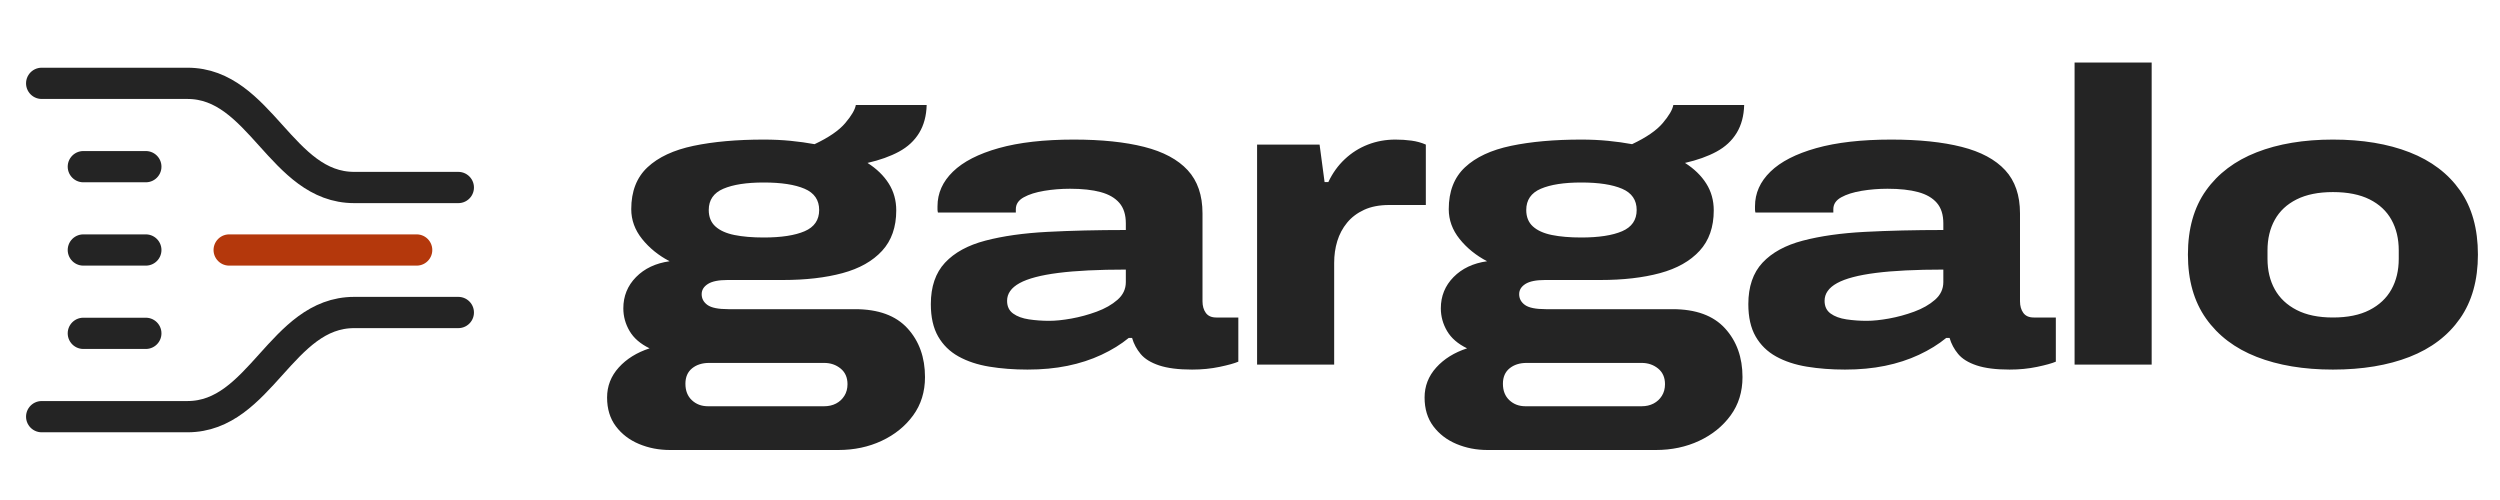
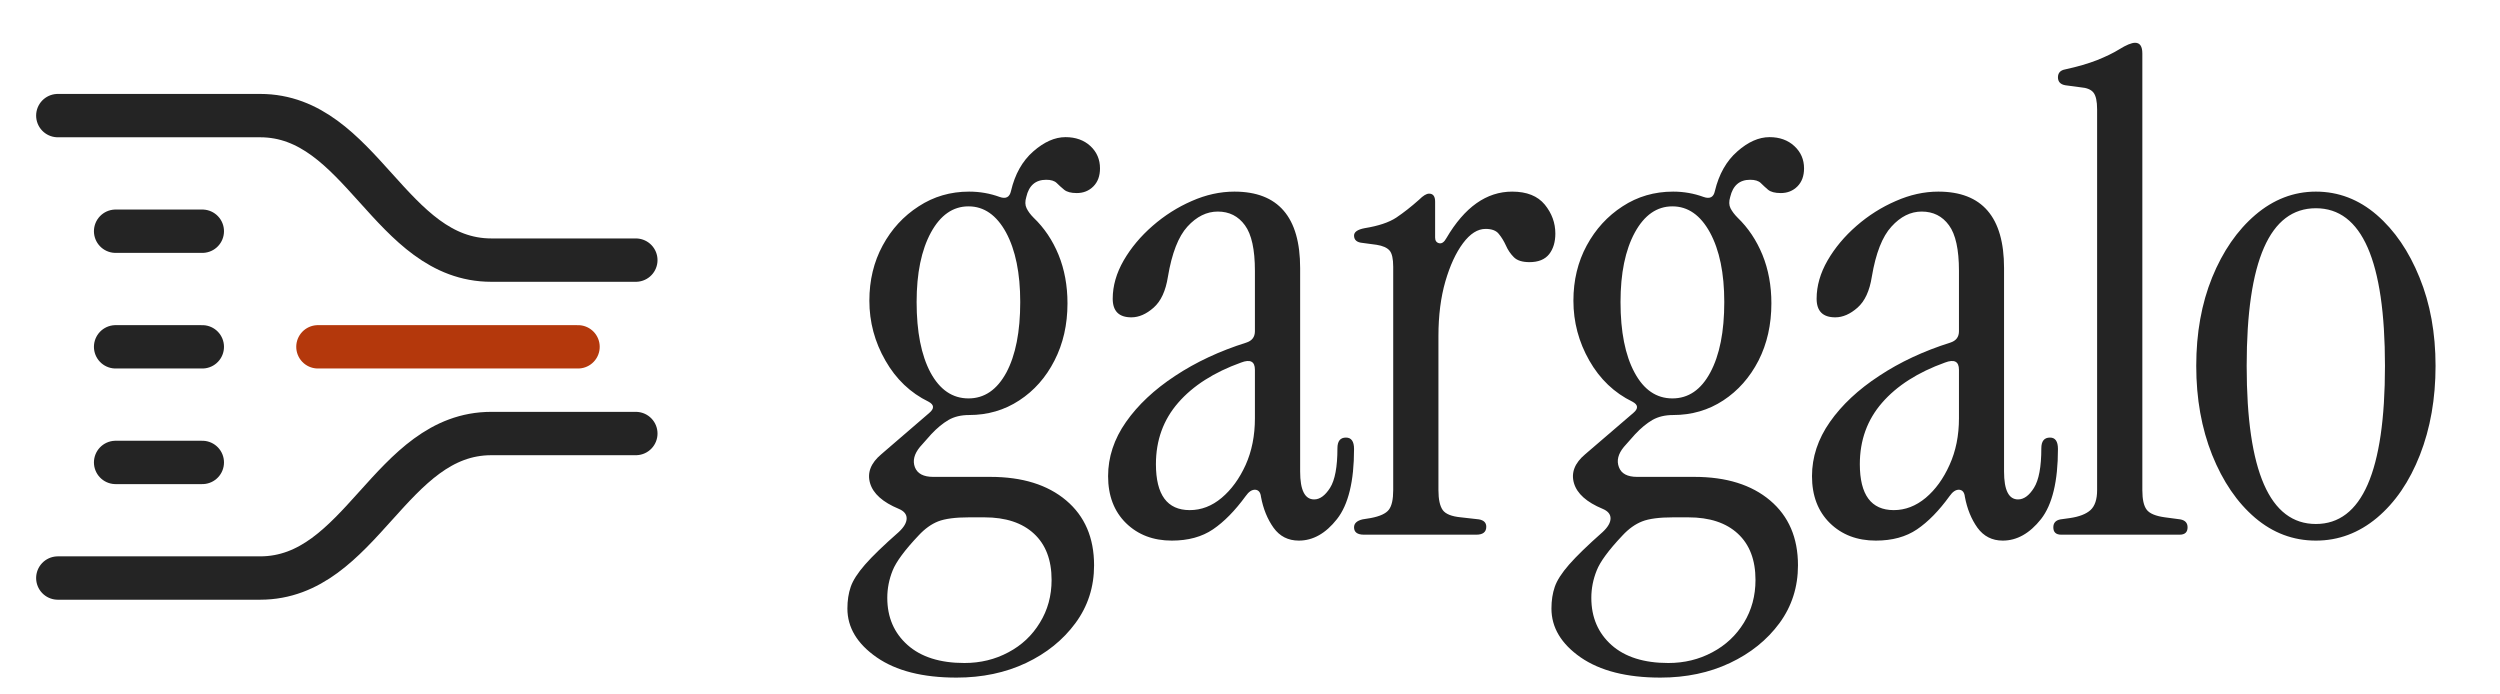
- <svg xmlns="http://www.w3.org/2000/svg" viewBox="0 0 240 48">
+ <svg xmlns="http://www.w3.org/2000/svg" viewBox="0 0 173 48">
  <g fill="none" stroke-width="1.5" stroke-linecap="round" stroke-linejoin="round" transform="scale(2)">
    <path stroke="#242424" d="M2 4h7c3.5 0 4.5 5 8 5h5M2 20h7c3.5 0 4.5-5 8-5h5M4 8h3M4 12h3M4 16h3" />
    <path stroke="#b4380c" d="M11 12h9" />
  </g>
-   <path fill="#242424" d="M64.32 43.2Q62.72 43.2 61.34 42.62Q59.96 42.04 59.12 40.92Q58.28 39.8 58.28 38.16Q58.28 36.52 59.4 35.28Q60.52 34.04 62.36 33.44Q61.04 32.8 60.44 31.78Q59.84 30.76 59.84 29.6Q59.84 27.84 61.06 26.6Q62.28 25.36 64.28 25.08Q62.68 24.24 61.64 22.94Q60.6 21.64 60.6 20.08Q60.6 17.52 62.16 16.06Q63.72 14.6 66.58 14Q69.44 13.4 73.32 13.4Q74.68 13.4 75.9 13.52Q77.12 13.64 78.2 13.84Q80.24 12.88 81.14 11.82Q82.04 10.76 82.16 10.08H88.96Q88.92 11.64 88.24 12.76Q87.56 13.88 86.3 14.56Q85.04 15.24 83.28 15.64Q84.6 16.48 85.32 17.62Q86.04 18.76 86.04 20.2Q86.04 22.6 84.68 24.08Q83.32 25.56 80.88 26.22Q78.44 26.88 75.16 26.88H69.84Q68.56 26.88 67.96 27.26Q67.36 27.64 67.36 28.24Q67.36 28.88 67.92 29.28Q68.48 29.68 69.92 29.68H82.08Q85.44 29.68 87.12 31.52Q88.8 33.36 88.8 36.2Q88.8 38.32 87.66 39.88Q86.52 41.44 84.64 42.32Q82.76 43.2 80.48 43.2ZM67.96 39H79.12Q79.76 39 80.26 38.74Q80.76 38.48 81.06 38Q81.36 37.52 81.36 36.88Q81.36 35.92 80.7 35.38Q80.04 34.84 79.12 34.84H68.08Q67.08 34.84 66.44 35.36Q65.8 35.88 65.8 36.84Q65.8 37.84 66.42 38.42Q67.04 39 67.96 39ZM73.32 22.8Q75.84 22.8 77.24 22.2Q78.64 21.6 78.64 20.16Q78.64 18.72 77.24 18.12Q75.84 17.52 73.32 17.52Q70.84 17.52 69.44 18.12Q68.04 18.72 68.04 20.16Q68.04 21.16 68.68 21.74Q69.32 22.32 70.5 22.56Q71.68 22.8 73.32 22.8Z M98.64 35.48Q96.68 35.48 94.98 35.2Q93.28 34.92 92.02 34.22Q90.76 33.52 90.06 32.3Q89.36 31.08 89.36 29.2Q89.36 26.68 90.72 25.22Q92.08 23.76 94.6 23.1Q97.12 22.44 100.54 22.26Q103.96 22.08 108.08 22.08V21.44Q108.08 20.2 107.46 19.48Q106.84 18.76 105.66 18.44Q104.48 18.12 102.72 18.12Q101.44 18.12 100.24 18.32Q99.04 18.52 98.28 18.94Q97.52 19.36 97.52 20.08V20.4H90.04Q90 20.24 90 20.12Q90 20 90 19.8Q90 17.92 91.48 16.48Q92.96 15.04 95.88 14.22Q98.8 13.4 103.08 13.4Q107.08 13.4 109.84 14.1Q112.6 14.8 114.02 16.34Q115.44 17.88 115.44 20.48V28.92Q115.44 29.6 115.76 30.04Q116.08 30.48 116.76 30.48H118.88V34.72Q118.32 34.96 117.08 35.22Q115.84 35.48 114.44 35.48Q112.48 35.48 111.28 35.08Q110.08 34.68 109.5 33.98Q108.92 33.28 108.68 32.44H108.36Q107.24 33.36 105.74 34.06Q104.24 34.76 102.48 35.12Q100.72 35.48 98.64 35.48ZM100.72 30.8Q101.64 30.8 102.86 30.58Q104.08 30.36 105.28 29.92Q106.48 29.48 107.28 28.78Q108.08 28.08 108.08 27.08V25.88Q104.12 25.88 101.6 26.2Q99.08 26.52 97.88 27.18Q96.68 27.84 96.68 28.88Q96.68 29.68 97.26 30.1Q97.84 30.52 98.78 30.66Q99.72 30.8 100.72 30.8Z M120.68 35V13.88H126.68L127.16 17.48H127.52Q128.12 16.2 129.1 15.28Q130.08 14.36 131.32 13.88Q132.56 13.4 133.96 13.4Q134.76 13.4 135.5 13.5Q136.24 13.6 136.88 13.88V19.68H133.36Q131.96 19.68 130.96 20.14Q129.96 20.6 129.32 21.38Q128.68 22.16 128.38 23.14Q128.08 24.12 128.08 25.24V35Z M142.8 43.2Q141.2 43.2 139.82 42.62Q138.44 42.04 137.6 40.92Q136.76 39.8 136.76 38.16Q136.76 36.52 137.88 35.28Q139 34.04 140.84 33.44Q139.52 32.8 138.92 31.78Q138.32 30.76 138.32 29.6Q138.32 27.84 139.54 26.6Q140.76 25.36 142.76 25.08Q141.16 24.24 140.12 22.94Q139.08 21.64 139.08 20.08Q139.08 17.52 140.64 16.06Q142.2 14.6 145.06 14Q147.92 13.4 151.8 13.4Q153.16 13.4 154.38 13.52Q155.6 13.64 156.68 13.84Q158.72 12.88 159.62 11.82Q160.52 10.76 160.64 10.08H167.44Q167.4 11.64 166.72 12.76Q166.04 13.88 164.78 14.56Q163.52 15.24 161.76 15.64Q163.08 16.48 163.8 17.62Q164.52 18.76 164.52 20.2Q164.52 22.6 163.16 24.08Q161.8 25.56 159.36 26.22Q156.92 26.88 153.64 26.88H148.32Q147.04 26.88 146.44 27.26Q145.84 27.64 145.84 28.24Q145.84 28.88 146.4 29.28Q146.96 29.68 148.4 29.68H160.56Q163.92 29.68 165.6 31.52Q167.28 33.36 167.28 36.2Q167.28 38.32 166.14 39.88Q165 41.44 163.12 42.32Q161.24 43.2 158.96 43.2ZM146.44 39H157.6Q158.24 39 158.74 38.74Q159.24 38.48 159.54 38Q159.84 37.52 159.84 36.88Q159.84 35.92 159.18 35.38Q158.52 34.84 157.6 34.84H146.56Q145.56 34.84 144.92 35.36Q144.28 35.88 144.28 36.84Q144.28 37.84 144.9 38.42Q145.52 39 146.44 39ZM151.8 22.8Q154.32 22.8 155.72 22.2Q157.12 21.6 157.12 20.16Q157.12 18.72 155.72 18.12Q154.32 17.52 151.8 17.52Q149.32 17.52 147.92 18.12Q146.52 18.72 146.52 20.16Q146.52 21.16 147.16 21.74Q147.8 22.32 148.98 22.56Q150.16 22.8 151.8 22.8Z M177.12 35.48Q175.16 35.48 173.46 35.2Q171.76 34.92 170.5 34.22Q169.24 33.52 168.54 32.3Q167.84 31.08 167.84 29.2Q167.84 26.68 169.2 25.22Q170.56 23.76 173.08 23.1Q175.6 22.44 179.02 22.26Q182.44 22.08 186.56 22.08V21.44Q186.56 20.2 185.94 19.48Q185.32 18.76 184.14 18.44Q182.96 18.12 181.2 18.12Q179.92 18.12 178.72 18.32Q177.52 18.52 176.76 18.94Q176 19.36 176 20.08V20.4H168.52Q168.48 20.24 168.48 20.12Q168.48 20 168.48 19.8Q168.48 17.92 169.96 16.48Q171.44 15.04 174.36 14.22Q177.28 13.4 181.56 13.4Q185.56 13.4 188.32 14.1Q191.08 14.8 192.5 16.34Q193.92 17.88 193.92 20.48V28.92Q193.92 29.6 194.24 30.04Q194.56 30.48 195.24 30.48H197.36V34.72Q196.8 34.96 195.56 35.22Q194.32 35.48 192.92 35.48Q190.96 35.48 189.76 35.08Q188.56 34.68 187.98 33.98Q187.4 33.28 187.16 32.44H186.84Q185.72 33.36 184.22 34.06Q182.72 34.76 180.96 35.12Q179.2 35.48 177.12 35.48ZM179.2 30.8Q180.12 30.8 181.34 30.58Q182.56 30.36 183.76 29.92Q184.96 29.48 185.76 28.78Q186.56 28.08 186.56 27.08V25.88Q182.6 25.88 180.08 26.2Q177.56 26.52 176.36 27.18Q175.16 27.84 175.16 28.88Q175.16 29.68 175.74 30.1Q176.32 30.52 177.26 30.66Q178.2 30.8 179.2 30.8Z M199.16 35V6H206.56V35Z M223.96 35.48Q219.76 35.48 216.64 34.26Q213.52 33.04 211.78 30.58Q210.04 28.12 210.04 24.44Q210.04 20.72 211.78 18.28Q213.52 15.84 216.64 14.62Q219.76 13.4 223.96 13.4Q228.2 13.4 231.32 14.62Q234.44 15.84 236.16 18.28Q237.88 20.72 237.88 24.44Q237.88 28.12 236.16 30.58Q234.44 33.04 231.32 34.26Q228.2 35.48 223.96 35.48ZM223.96 30.48Q226.08 30.48 227.48 29.76Q228.88 29.04 229.58 27.78Q230.28 26.52 230.28 24.84V24.04Q230.28 22.36 229.58 21.1Q228.88 19.84 227.48 19.14Q226.08 18.44 223.96 18.44Q221.88 18.44 220.48 19.14Q219.08 19.84 218.38 21.1Q217.68 22.36 217.68 24.04V24.84Q217.68 26.52 218.38 27.78Q219.08 29.04 220.48 29.76Q221.88 30.48 223.96 30.48Z" />
+   <path fill="#242424" d="M66.19 46.89Q62.69 46.89 60.67 45.49Q58.64 44.08 58.64 42.11Q58.64 41.28 58.87 40.61Q59.1 39.94 59.86 39.07Q60.62 38.2 62.19 36.82Q62.74 36.31 62.74 35.87Q62.74 35.44 62.19 35.21Q60.53 34.52 60.21 33.44Q59.89 32.35 60.99 31.43L64.3 28.58Q64.85 28.12 64.26 27.8Q62.37 26.88 61.27 24.95Q60.16 23.02 60.16 20.81Q60.16 18.69 61.08 16.99Q62 15.29 63.57 14.28Q65.13 13.26 67.06 13.26Q68.17 13.26 69.18 13.63Q69.82 13.86 69.96 13.22Q70.37 11.47 71.5 10.48Q72.63 9.49 73.73 9.49Q74.79 9.49 75.46 10.11Q76.12 10.73 76.12 11.65Q76.12 12.44 75.66 12.9Q75.2 13.36 74.51 13.36Q73.92 13.36 73.64 13.13Q73.36 12.9 73.13 12.67Q72.9 12.44 72.4 12.44Q71.29 12.44 71.02 13.63Q70.88 14.09 71.04 14.41Q71.2 14.74 71.52 15.06Q72.63 16.12 73.25 17.63Q73.87 19.15 73.87 20.99Q73.87 23.2 72.97 24.95Q72.08 26.7 70.53 27.71Q68.99 28.72 67.06 28.72Q66.23 28.72 65.64 29.06Q65.04 29.41 64.44 30.05L63.66 30.93Q63.06 31.66 63.31 32.33Q63.57 33 64.58 33H68.53Q71.85 33 73.78 34.63Q75.71 36.26 75.71 39.12Q75.71 41.37 74.42 43.12Q73.13 44.87 71 45.88Q68.86 46.89 66.19 46.89ZM67.02 27.57Q68.67 27.57 69.64 25.78Q70.6 23.98 70.6 20.9Q70.6 17.91 69.62 16.09Q68.63 14.28 67.02 14.28Q65.41 14.28 64.42 16.09Q63.43 17.91 63.43 20.9Q63.43 23.98 64.39 25.78Q65.36 27.57 67.02 27.57ZM66.74 45.88Q68.4 45.88 69.78 45.14Q71.16 44.41 71.96 43.09Q72.77 41.78 72.77 40.13Q72.77 38.06 71.55 36.93Q70.33 35.8 68.12 35.8H67.06Q65.64 35.8 64.92 36.08Q64.21 36.36 63.57 37.05Q62.14 38.56 61.77 39.48Q61.4 40.4 61.4 41.37Q61.4 43.39 62.81 44.64Q64.21 45.88 66.74 45.88ZM81.09 37.41Q79.16 37.41 77.92 36.2Q76.68 34.98 76.68 32.95Q76.68 30.97 77.92 29.2Q79.16 27.43 81.32 26.01Q83.48 24.58 86.24 23.71Q86.84 23.52 86.84 22.92V18.74Q86.84 16.53 86.15 15.59Q85.46 14.64 84.27 14.64Q83.12 14.64 82.17 15.68Q81.23 16.71 80.82 19.15Q80.59 20.62 79.83 21.29Q79.07 21.96 78.29 21.96Q77 21.96 77 20.67Q77 19.34 77.76 18.02Q78.52 16.71 79.76 15.63Q81 14.55 82.47 13.91Q83.94 13.26 85.42 13.26Q89.97 13.26 89.97 18.55V32.63Q89.97 34.56 90.94 34.56Q91.53 34.56 92.04 33.76Q92.55 32.95 92.55 31.02Q92.55 30.28 93.14 30.28Q93.7 30.28 93.7 31.07Q93.7 34.42 92.52 35.92Q91.35 37.41 89.88 37.41Q88.77 37.41 88.13 36.52Q87.49 35.62 87.26 34.38Q87.21 33.92 86.87 33.89Q86.52 33.87 86.2 34.33Q85.09 35.85 83.94 36.63Q82.79 37.41 81.09 37.41ZM82.33 35.3Q83.53 35.3 84.54 34.45Q85.55 33.6 86.2 32.17Q86.84 30.74 86.84 28.95V25.59Q86.84 24.72 85.88 25.09Q83.07 26.1 81.53 27.87Q79.99 29.64 79.99 32.12Q79.99 35.3 82.33 35.3ZM100.09 16.48Q101.98 13.26 104.64 13.26Q106.16 13.26 106.9 14.16Q107.63 15.06 107.63 16.16Q107.63 17.04 107.2 17.59Q106.76 18.14 105.84 18.14Q105.1 18.14 104.76 17.8Q104.41 17.45 104.21 16.99Q104 16.53 103.72 16.19Q103.45 15.84 102.8 15.84Q101.98 15.84 101.24 16.83Q100.5 17.82 100.02 19.47Q99.54 21.13 99.54 23.25V33.92Q99.54 34.88 99.84 35.3Q100.14 35.71 101.1 35.8L102.34 35.94Q102.85 36.03 102.85 36.45Q102.85 37 102.16 37H94.39Q93.7 37 93.7 36.49Q93.7 36.08 94.29 35.94L94.85 35.85Q95.81 35.67 96.11 35.27Q96.41 34.88 96.41 33.92V18.46Q96.41 17.63 96.16 17.34Q95.9 17.04 95.26 16.94L94.29 16.81Q93.7 16.76 93.7 16.3Q93.7 15.93 94.43 15.79Q95.86 15.56 96.62 15.06Q97.38 14.55 98.2 13.82Q98.62 13.4 98.89 13.4Q99.31 13.4 99.31 13.95V16.44Q99.31 16.76 99.58 16.83Q99.86 16.9 100.09 16.48ZM114.9 46.89Q111.41 46.89 109.38 45.49Q107.36 44.08 107.36 42.11Q107.36 41.28 107.59 40.61Q107.82 39.94 108.58 39.07Q109.34 38.2 110.9 36.82Q111.45 36.31 111.45 35.87Q111.45 35.44 110.9 35.21Q109.24 34.52 108.92 33.44Q108.6 32.35 109.7 31.43L113.02 28.58Q113.57 28.12 112.97 27.8Q111.08 26.88 109.98 24.95Q108.88 23.02 108.88 20.81Q108.88 18.69 109.8 16.99Q110.72 15.29 112.28 14.28Q113.84 13.26 115.78 13.26Q116.88 13.26 117.89 13.63Q118.54 13.86 118.67 13.22Q119.09 11.47 120.22 10.48Q121.34 9.49 122.45 9.49Q123.5 9.49 124.17 10.11Q124.84 10.73 124.84 11.65Q124.84 12.44 124.38 12.9Q123.92 13.36 123.23 13.36Q122.63 13.36 122.35 13.13Q122.08 12.9 121.85 12.67Q121.62 12.44 121.11 12.44Q120.01 12.44 119.73 13.63Q119.59 14.09 119.75 14.41Q119.92 14.74 120.24 15.06Q121.34 16.12 121.96 17.63Q122.58 19.15 122.58 20.99Q122.58 23.2 121.69 24.95Q120.79 26.7 119.25 27.71Q117.71 28.72 115.78 28.72Q114.95 28.72 114.35 29.06Q113.75 29.41 113.15 30.05L112.37 30.93Q111.77 31.66 112.03 32.33Q112.28 33 113.29 33H117.25Q120.56 33 122.49 34.63Q124.42 36.26 124.42 39.12Q124.42 41.37 123.14 43.12Q121.85 44.87 119.71 45.88Q117.57 46.89 114.9 46.89ZM115.73 27.57Q117.39 27.57 118.35 25.78Q119.32 23.98 119.32 20.9Q119.32 17.91 118.33 16.09Q117.34 14.28 115.73 14.28Q114.12 14.28 113.13 16.09Q112.14 17.91 112.14 20.9Q112.14 23.98 113.11 25.78Q114.07 27.57 115.73 27.57ZM115.45 45.88Q117.11 45.88 118.49 45.14Q119.87 44.41 120.68 43.09Q121.48 41.78 121.48 40.13Q121.48 38.06 120.26 36.93Q119.04 35.8 116.83 35.8H115.78Q114.35 35.8 113.64 36.08Q112.92 36.36 112.28 37.05Q110.85 38.56 110.49 39.48Q110.12 40.4 110.12 41.37Q110.12 43.39 111.52 44.64Q112.92 45.88 115.45 45.88ZM129.81 37.41Q127.87 37.41 126.63 36.2Q125.39 34.98 125.39 32.95Q125.39 30.97 126.63 29.2Q127.87 27.43 130.04 26.01Q132.2 24.58 134.96 23.71Q135.56 23.52 135.56 22.92V18.74Q135.56 16.53 134.87 15.59Q134.18 14.64 132.98 14.64Q131.83 14.64 130.89 15.68Q129.94 16.71 129.53 19.15Q129.3 20.62 128.54 21.29Q127.78 21.96 127 21.96Q125.71 21.96 125.71 20.67Q125.71 19.34 126.47 18.02Q127.23 16.71 128.47 15.63Q129.71 14.55 131.19 13.91Q132.66 13.26 134.13 13.26Q138.68 13.26 138.68 18.55V32.63Q138.68 34.56 139.65 34.56Q140.25 34.56 140.75 33.76Q141.26 32.95 141.26 31.02Q141.26 30.28 141.86 30.28Q142.41 30.28 142.41 31.07Q142.41 34.42 141.24 35.92Q140.06 37.41 138.59 37.41Q137.49 37.41 136.84 36.52Q136.2 35.62 135.97 34.38Q135.92 33.92 135.58 33.89Q135.23 33.87 134.91 34.33Q133.81 35.85 132.66 36.63Q131.51 37.41 129.81 37.41ZM131.05 35.3Q132.24 35.3 133.26 34.45Q134.27 33.6 134.91 32.17Q135.56 30.74 135.56 28.95V25.59Q135.56 24.72 134.59 25.09Q131.78 26.1 130.24 27.87Q128.7 29.64 128.7 32.12Q128.7 35.3 131.05 35.3ZM142.64 37Q142.09 37 142.09 36.49Q142.09 36.03 142.59 35.94L143.24 35.85Q144.2 35.71 144.66 35.3Q145.12 34.88 145.12 33.92V7.56Q145.12 6.73 144.87 6.41Q144.62 6.09 143.97 6.04L142.92 5.9Q142.41 5.81 142.41 5.35Q142.41 4.89 142.92 4.8Q144.2 4.52 145.12 4.16Q146.04 3.79 146.64 3.42Q147.38 2.96 147.75 2.96Q148.25 2.96 148.25 3.7V33.92Q148.25 34.88 148.55 35.27Q148.85 35.67 149.82 35.8L150.87 35.94Q151.38 36.03 151.38 36.49Q151.38 37 150.83 37ZM160.26 37.41Q157.91 37.41 156.05 35.83Q154.19 34.24 153.08 31.48Q151.98 28.72 151.98 25.32Q151.98 21.91 153.08 19.2Q154.19 16.48 156.07 14.87Q157.96 13.26 160.26 13.26Q162.6 13.26 164.47 14.87Q166.33 16.48 167.43 19.2Q168.54 21.91 168.54 25.32Q168.54 28.72 167.46 31.48Q166.38 34.24 164.49 35.83Q162.6 37.41 160.26 37.41ZM160.26 36.26Q165.04 36.26 165.04 25.32Q165.04 14.41 160.26 14.41Q155.47 14.41 155.47 25.32Q155.47 36.26 160.26 36.26Z" />
</svg>
